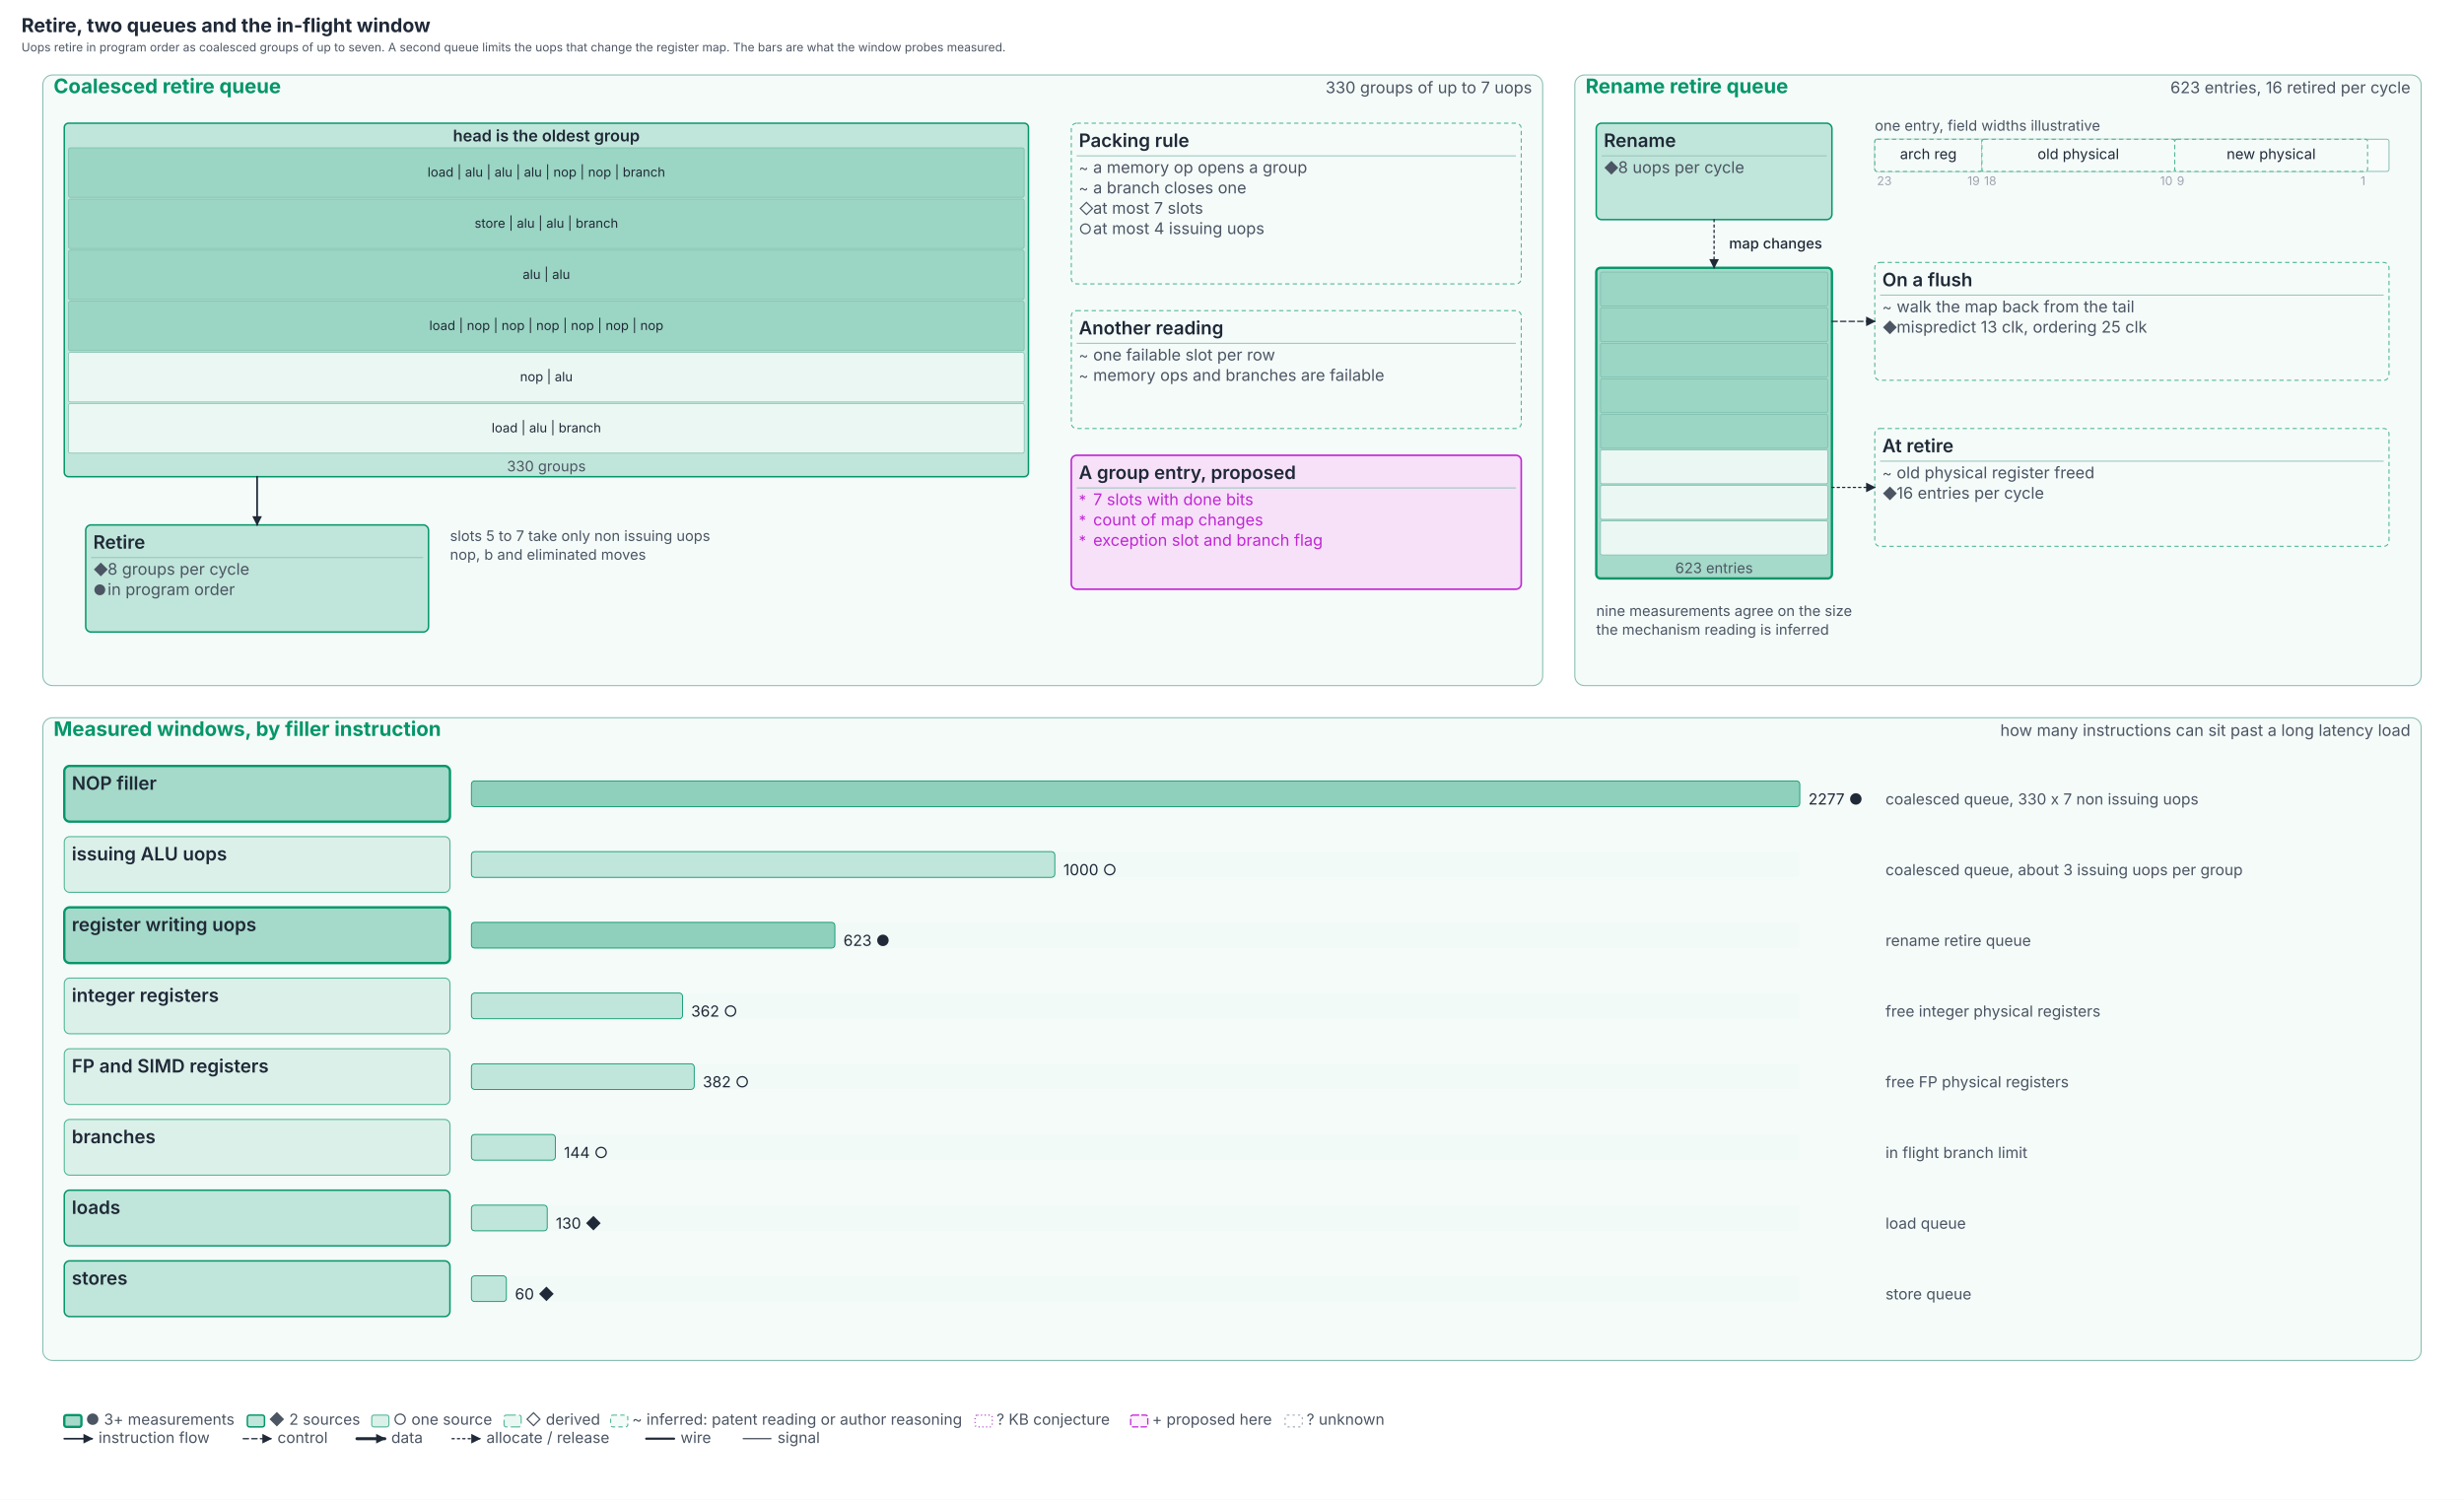
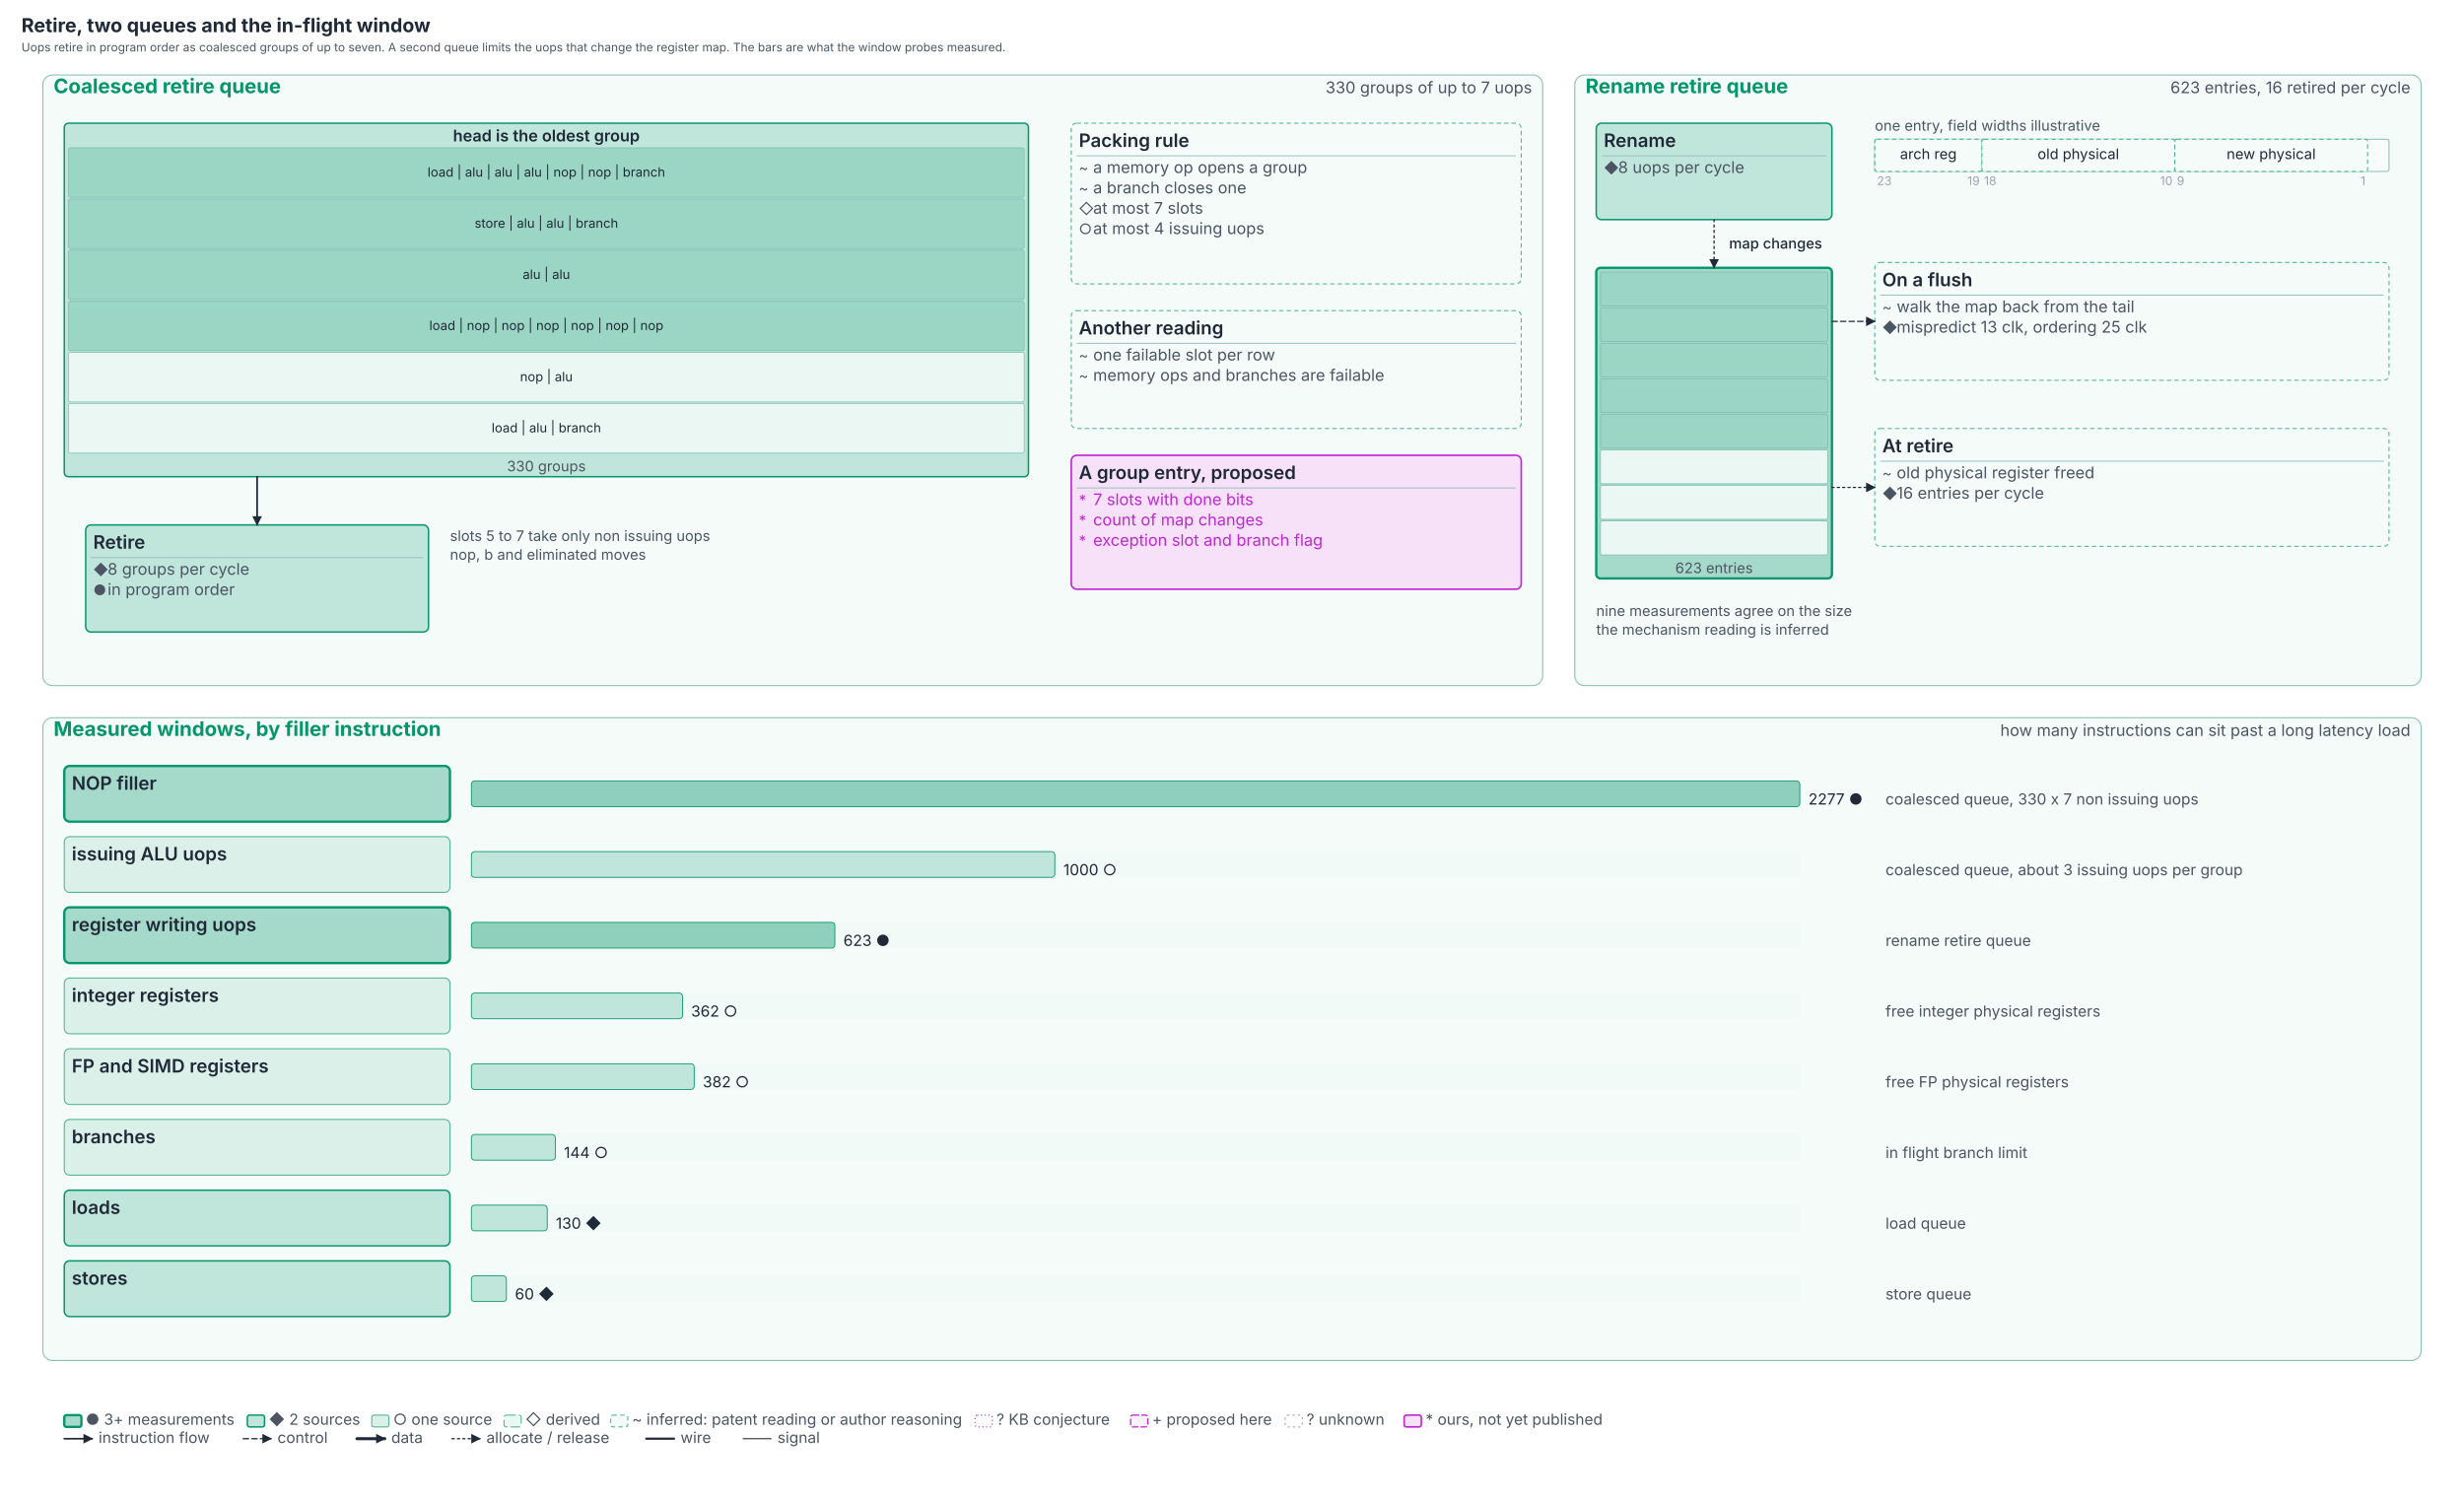
<svg xmlns="http://www.w3.org/2000/svg" viewBox="0 0 2300 1400" width="2300" height="1400" role="img" aria-label="Retire, two queues and the in-flight window" font-family="Inter, 'Helvetica Neue', Arial, sans-serif" data-kinds="structure">
  <defs>
    <marker id="arrow" viewBox="0 0 10 10" refX="9" refY="5" markerWidth="9" markerHeight="9" markerUnits="userSpaceOnUse" orient="auto-start-reverse">
      <path d="M0,0 L10,5 L0,10 z" fill="#1f2937" />
    </marker>
    <marker id="arrowrev" viewBox="0 0 10 10" refX="1" refY="5" markerWidth="9" markerHeight="9" markerUnits="userSpaceOnUse" orient="auto-start-reverse">
      <path d="M10,0 L0,5 L10,10 z" fill="#1f2937" />
    </marker>
  </defs>
  <rect x="0" y="0" width="2300" height="1400" fill="#ffffff" />
  <text x="20" y="30" font-family="Inter, 'Helvetica Neue', Arial, sans-serif" font-size="18" font-weight="700" fill="#1f2937">Retire, two queues and the in-flight window</text>
  <text x="20" y="48" font-family="Inter, 'Helvetica Neue', Arial, sans-serif" font-size="11" fill="#4b5563">Uops retire in program order as coalesced groups of up to seven. A second queue limits the uops that change the register map. The bars are what the window probes measured.</text>
  <rect x="40.0" y="70.0" width="1400.0" height="570.0" rx="9" fill="#f5fbf9" stroke="#8abfb3" stroke-width="1" />
  <text x="50.0" y="87.0" font-family="Inter, 'Helvetica Neue', Arial, sans-serif" font-size="18.75" font-weight="700" fill="#059669" text-anchor="start">Coalesced retire queue</text>
  <text x="1430.0" y="87.0" font-family="Inter, 'Helvetica Neue', Arial, sans-serif" font-size="15" font-weight="400" fill="#4b5563" text-anchor="end">330 groups of up to 7 uops</text>
  <rect x="1470.0" y="70.0" width="790.0" height="570.0" rx="9" fill="#f5fbf9" stroke="#8abfb3" stroke-width="1" />
  <text x="1480.0" y="87.0" font-family="Inter, 'Helvetica Neue', Arial, sans-serif" font-size="18.75" font-weight="700" fill="#059669" text-anchor="start">Rename retire queue</text>
  <text x="2250.0" y="87.0" font-family="Inter, 'Helvetica Neue', Arial, sans-serif" font-size="15" font-weight="400" fill="#4b5563" text-anchor="end">623 entries, 16 retired per cycle</text>
  <rect x="40.0" y="670.0" width="2220.0" height="600.0" rx="9" fill="#f5fbf9" stroke="#8abfb3" stroke-width="1" />
  <text x="50.0" y="687.0" font-family="Inter, 'Helvetica Neue', Arial, sans-serif" font-size="18.75" font-weight="700" fill="#059669" text-anchor="start">Measured windows, by filler instruction</text>
  <text x="2250.0" y="687.0" font-family="Inter, 'Helvetica Neue', Arial, sans-serif" font-size="15" font-weight="400" fill="#4b5563" text-anchor="end">how many instructions can sit past a long latency load</text>
  <rect x="440.0" y="729.0" width="1240.0" height="24.0" rx="3" fill="#f2faf8" stroke="none" stroke-width="1" />
  <rect x="440.0" y="729.0" width="1240.0" height="24.0" rx="3" fill="#8ed0bc" stroke="#059669" stroke-width="0.8" />
  <rect x="440.0" y="795.0" width="1240.0" height="24.0" rx="3" fill="#f2faf8" stroke="none" stroke-width="1" />
  <rect x="440.0" y="795.0" width="544.6" height="24.0" rx="3" fill="#c0e5da" stroke="#059669" stroke-width="0.8" />
  <rect x="440.0" y="861.0" width="1240.0" height="24.0" rx="3" fill="#f2faf8" stroke="none" stroke-width="1" />
  <rect x="440.0" y="861.0" width="339.3" height="24.0" rx="3" fill="#8ed0bc" stroke="#059669" stroke-width="0.8" />
  <rect x="440.0" y="927.0" width="1240.0" height="24.0" rx="3" fill="#f2faf8" stroke="none" stroke-width="1" />
  <rect x="440.0" y="927.0" width="197.1" height="24.0" rx="3" fill="#c0e5da" stroke="#059669" stroke-width="0.8" />
  <rect x="440.0" y="993.0" width="1240.0" height="24.0" rx="3" fill="#f2faf8" stroke="none" stroke-width="1" />
  <rect x="440.0" y="993.0" width="208.0" height="24.0" rx="3" fill="#c0e5da" stroke="#059669" stroke-width="0.8" />
  <rect x="440.0" y="1059.0" width="1240.0" height="24.0" rx="3" fill="#f2faf8" stroke="none" stroke-width="1" />
  <rect x="440.0" y="1059.0" width="78.4" height="24.0" rx="3" fill="#c0e5da" stroke="#059669" stroke-width="0.8" />
  <rect x="440.0" y="1125.0" width="1240.0" height="24.0" rx="3" fill="#f2faf8" stroke="none" stroke-width="1" />
  <rect x="440.0" y="1125.0" width="70.8" height="24.0" rx="3" fill="#c0e5da" stroke="#059669" stroke-width="0.8" />
  <rect x="440.0" y="1191.0" width="1240.0" height="24.0" rx="3" fill="#f2faf8" stroke="none" stroke-width="1" />
  <rect x="440.0" y="1191.0" width="32.7" height="24.0" rx="3" fill="#c0e5da" stroke="#059669" stroke-width="0.8" />
  <rect x="60.0" y="115.0" width="900.0" height="330.0" rx="4" fill="#c0e5da" stroke="#059669" stroke-width="1.4" />
  <rect x="64.0" y="138.0" width="892.0" height="46.2" rx="1.5" fill="#9bd5c3" stroke="#75b9a8" stroke-width="0.6" />
  <rect x="64.0" y="185.8" width="892.0" height="46.2" rx="1.5" fill="#9bd5c3" stroke="#75b9a8" stroke-width="0.6" />
  <rect x="64.0" y="233.5" width="892.0" height="46.2" rx="1.5" fill="#9bd5c3" stroke="#75b9a8" stroke-width="0.6" />
  <rect x="64.0" y="281.2" width="892.0" height="46.2" rx="1.5" fill="#9bd5c3" stroke="#75b9a8" stroke-width="0.6" />
  <rect x="64.0" y="329.0" width="892.0" height="46.2" rx="1.5" fill="#ebf7f3" stroke="#75b9a8" stroke-width="0.6" />
  <rect x="64.0" y="376.8" width="892.0" height="46.2" rx="1.5" fill="#ebf7f3" stroke="#75b9a8" stroke-width="0.6" />
  <rect x="80.0" y="490.0" width="320.0" height="100.0" rx="5" fill="#c0e5da" stroke="#059669" stroke-width="1.4" />
  <line x1="85.0" y1="520.5" x2="395.0" y2="520.5" stroke="#9ec5be" stroke-width="1" />
  <rect x="1000.0" y="115.0" width="420.0" height="150.0" rx="5" fill="#f5fbf9" stroke="#50b696" stroke-width="1" stroke-dasharray="4 3" />
  <line x1="1005.0" y1="145.5" x2="1415.0" y2="145.5" stroke="#9ec5be" stroke-width="1" />
  <rect x="1000.0" y="290.0" width="420.0" height="110.0" rx="5" fill="#f5fbf9" stroke="#50b696" stroke-width="1" stroke-dasharray="4 3" />
  <line x1="1005.0" y1="320.5" x2="1415.0" y2="320.5" stroke="#9ec5be" stroke-width="1" />
  <rect x="1000.0" y="425.0" width="420.0" height="125.0" rx="5" fill="#f6e1f9" stroke="#c026d3" stroke-width="1.5" />
  <line x1="1005.0" y1="455.5" x2="1415.0" y2="455.5" stroke="#9ec5be" stroke-width="1" />
  <rect x="1490.0" y="115.0" width="220.0" height="90.0" rx="5" fill="#c0e5da" stroke="#059669" stroke-width="1.4" />
  <line x1="1495.0" y1="145.5" x2="1705.0" y2="145.5" stroke="#9ec5be" stroke-width="1" />
  <rect x="1490.0" y="250.0" width="220.0" height="290.0" rx="4" fill="#a5d9c9" stroke="#059669" stroke-width="2.2" />
  <rect x="1494.0" y="254.0" width="212.0" height="31.7" rx="1.5" fill="#9bd5c3" stroke="#75b9a8" stroke-width="0.6" />
  <rect x="1494.0" y="287.2" width="212.0" height="31.7" rx="1.5" fill="#9bd5c3" stroke="#75b9a8" stroke-width="0.6" />
  <rect x="1494.0" y="320.4" width="212.0" height="31.7" rx="1.5" fill="#9bd5c3" stroke="#75b9a8" stroke-width="0.6" />
  <rect x="1494.0" y="353.6" width="212.0" height="31.7" rx="1.5" fill="#9bd5c3" stroke="#75b9a8" stroke-width="0.6" />
  <rect x="1494.0" y="386.8" width="212.0" height="31.7" rx="1.5" fill="#9bd5c3" stroke="#75b9a8" stroke-width="0.6" />
  <rect x="1494.0" y="419.9" width="212.0" height="31.7" rx="1.5" fill="#ebf7f3" stroke="#75b9a8" stroke-width="0.6" />
  <rect x="1494.0" y="453.1" width="212.0" height="31.7" rx="1.5" fill="#ebf7f3" stroke="#75b9a8" stroke-width="0.6" />
  <rect x="1494.0" y="486.3" width="212.0" height="31.7" rx="1.5" fill="#ebf7f3" stroke="#75b9a8" stroke-width="0.6" />
  <rect x="1750.0" y="130.0" width="480.0" height="30.0" rx="2" fill="#f8fcfa" stroke="#94c2b9" stroke-width="1" />
  <rect x="1750.0" y="130.0" width="100.0" height="30.0" rx="2" fill="#f5fbf9" stroke="#50b696" stroke-width="1" stroke-dasharray="4 3" />
  <rect x="1850.0" y="130.0" width="180.0" height="30.0" rx="2" fill="#f5fbf9" stroke="#50b696" stroke-width="1" stroke-dasharray="4 3" />
  <rect x="2030.0" y="130.0" width="180.0" height="30.0" rx="2" fill="#f5fbf9" stroke="#50b696" stroke-width="1" stroke-dasharray="4 3" />
  <rect x="1750.0" y="245.0" width="480.0" height="110.0" rx="5" fill="#f5fbf9" stroke="#50b696" stroke-width="1" stroke-dasharray="4 3" />
  <line x1="1755.0" y1="275.5" x2="2225.0" y2="275.5" stroke="#9ec5be" stroke-width="1" />
  <rect x="1750.0" y="400.0" width="480.0" height="110.0" rx="5" fill="#f5fbf9" stroke="#50b696" stroke-width="1" stroke-dasharray="4 3" />
  <line x1="1755.0" y1="430.5" x2="2225.0" y2="430.5" stroke="#9ec5be" stroke-width="1" />
  <rect x="60.0" y="715.0" width="360.0" height="52.0" rx="5" fill="#a5d9c9" stroke="#059669" stroke-width="2.2" />
  <rect x="60.0" y="781.0" width="360.0" height="52.0" rx="5" fill="#dcf0ea" stroke="#50b696" stroke-width="1" />
  <rect x="60.0" y="847.0" width="360.0" height="52.0" rx="5" fill="#a5d9c9" stroke="#059669" stroke-width="2.2" />
  <rect x="60.0" y="913.0" width="360.0" height="52.0" rx="5" fill="#dcf0ea" stroke="#50b696" stroke-width="1" />
  <rect x="60.0" y="979.0" width="360.0" height="52.0" rx="5" fill="#dcf0ea" stroke="#50b696" stroke-width="1" />
  <rect x="60.0" y="1045.0" width="360.0" height="52.0" rx="5" fill="#dcf0ea" stroke="#50b696" stroke-width="1" />
  <rect x="60.0" y="1111.0" width="360.0" height="52.0" rx="5" fill="#c0e5da" stroke="#059669" stroke-width="1.4" />
  <rect x="60.0" y="1177.0" width="360.0" height="52.0" rx="5" fill="#c0e5da" stroke="#059669" stroke-width="1.4" />
  <polyline points="240.0,445.0 240.0,490.0" fill="none" stroke="#1f2937" stroke-width="1.6" marker-end="url(#arrow)" stroke-linejoin="round" stroke-linecap="round" data-eid="0" data-src="crq" data-dst="commit" />
  <polyline points="1600.0,205.0 1600.0,250.0" fill="none" stroke="#1f2937" stroke-width="1.2" stroke-dasharray="2 3" marker-end="url(#arrow)" stroke-linejoin="round" stroke-linecap="round" data-eid="1" data-src="rename" data-dst="rrq" />
  <polyline points="1710.0,300.0 1750.0,300.0" fill="none" stroke="#1f2937" stroke-width="1.2" stroke-dasharray="5 3" marker-end="url(#arrow)" stroke-linejoin="round" stroke-linecap="round" data-eid="2" data-src="rrq" data-dst="walkback" />
  <polyline points="1710.0,455.0 1750.0,455.0" fill="none" stroke="#1f2937" stroke-width="1.2" stroke-dasharray="2 3" marker-end="url(#arrow)" stroke-linejoin="round" stroke-linecap="round" data-eid="3" data-src="rrq" data-dst="free" />
  <text x="510.0" y="164.9" font-family="Inter, 'Helvetica Neue', Arial, sans-serif" font-size="12" font-weight="400" fill="#1f2937" text-anchor="middle">load | alu | alu | alu | nop | nop | branch</text>
  <text x="510.0" y="212.6" font-family="Inter, 'Helvetica Neue', Arial, sans-serif" font-size="12" font-weight="400" fill="#1f2937" text-anchor="middle">store | alu | alu | branch</text>
  <text x="510.0" y="260.4" font-family="Inter, 'Helvetica Neue', Arial, sans-serif" font-size="12" font-weight="400" fill="#1f2937" text-anchor="middle">alu | alu</text>
  <text x="510.0" y="308.1" font-family="Inter, 'Helvetica Neue', Arial, sans-serif" font-size="12" font-weight="400" fill="#1f2937" text-anchor="middle">load | nop | nop | nop | nop | nop | nop</text>
  <text x="510.0" y="355.9" font-family="Inter, 'Helvetica Neue', Arial, sans-serif" font-size="12" font-weight="400" fill="#1f2937" text-anchor="middle">nop | alu</text>
  <text x="510.0" y="403.6" font-family="Inter, 'Helvetica Neue', Arial, sans-serif" font-size="12" font-weight="400" fill="#1f2937" text-anchor="middle">load | alu | branch</text>
  <text x="510.0" y="132.0" font-family="Inter, 'Helvetica Neue', Arial, sans-serif" font-size="15" font-weight="600" fill="#1f2937" text-anchor="middle">head is the oldest group</text>
  <text x="510.0" y="440.0" font-family="Inter, 'Helvetica Neue', Arial, sans-serif" font-size="13.5" font-weight="400" fill="#4b5563" text-anchor="middle">330 groups</text>
  <text x="87.0" y="512.2" font-family="Inter, 'Helvetica Neue', Arial, sans-serif" font-size="17.25" font-weight="600" fill="#1f2937" text-anchor="start">Retire</text>
  <text x="87.0" y="536.5" font-family="Inter, 'Helvetica Neue', Arial, sans-serif" font-size="13.5" font-weight="400" fill="#4b5563" text-anchor="start">◆</text>
  <text x="100.4" y="536.5" font-family="Inter, 'Helvetica Neue', Arial, sans-serif" font-size="15" font-weight="400" fill="#4b5563" text-anchor="start">8 groups per cycle</text>
  <text x="87.0" y="555.5" font-family="Inter, 'Helvetica Neue', Arial, sans-serif" font-size="13.5" font-weight="400" fill="#4b5563" text-anchor="start">●</text>
  <text x="100.4" y="555.5" font-family="Inter, 'Helvetica Neue', Arial, sans-serif" font-size="15" font-weight="400" fill="#4b5563" text-anchor="start">in program order</text>
  <text x="420.0" y="505.0" font-family="Inter, 'Helvetica Neue', Arial, sans-serif" font-size="13.5" font-weight="400" fill="#4b5563" text-anchor="start" data-owner="slots">slots 5 to 7 take only non issuing uops</text>
  <text x="420.0" y="522.5" font-family="Inter, 'Helvetica Neue', Arial, sans-serif" font-size="13.5" font-weight="400" fill="#4b5563" text-anchor="start" data-owner="slots">nop, b and eliminated moves</text>
  <text x="1007.0" y="137.2" font-family="Inter, 'Helvetica Neue', Arial, sans-serif" font-size="17.25" font-weight="600" fill="#1f2937" text-anchor="start">Packing rule</text>
  <text x="1007.0" y="161.5" font-family="Inter, 'Helvetica Neue', Arial, sans-serif" font-size="13.5" font-weight="400" fill="#4b5563" text-anchor="start">~</text>
  <text x="1020.4" y="161.5" font-family="Inter, 'Helvetica Neue', Arial, sans-serif" font-size="15" font-weight="400" fill="#4b5563" text-anchor="start">a memory op opens a group</text>
  <text x="1007.0" y="180.5" font-family="Inter, 'Helvetica Neue', Arial, sans-serif" font-size="13.5" font-weight="400" fill="#4b5563" text-anchor="start">~</text>
  <text x="1020.4" y="180.5" font-family="Inter, 'Helvetica Neue', Arial, sans-serif" font-size="15" font-weight="400" fill="#4b5563" text-anchor="start">a branch closes one</text>
  <text x="1007.0" y="199.5" font-family="Inter, 'Helvetica Neue', Arial, sans-serif" font-size="13.5" font-weight="400" fill="#4b5563" text-anchor="start">◇</text>
  <text x="1020.4" y="199.5" font-family="Inter, 'Helvetica Neue', Arial, sans-serif" font-size="15" font-weight="400" fill="#4b5563" text-anchor="start">at most 7 slots</text>
  <text x="1007.0" y="218.5" font-family="Inter, 'Helvetica Neue', Arial, sans-serif" font-size="13.5" font-weight="400" fill="#4b5563" text-anchor="start">○</text>
  <text x="1020.4" y="218.5" font-family="Inter, 'Helvetica Neue', Arial, sans-serif" font-size="15" font-weight="400" fill="#4b5563" text-anchor="start">at most 4 issuing uops</text>
  <text x="1007.0" y="312.2" font-family="Inter, 'Helvetica Neue', Arial, sans-serif" font-size="17.25" font-weight="600" fill="#1f2937" text-anchor="start">Another reading</text>
  <text x="1007.0" y="336.5" font-family="Inter, 'Helvetica Neue', Arial, sans-serif" font-size="13.5" font-weight="400" fill="#4b5563" text-anchor="start">~</text>
  <text x="1020.4" y="336.5" font-family="Inter, 'Helvetica Neue', Arial, sans-serif" font-size="15" font-weight="400" fill="#4b5563" text-anchor="start">one failable slot per row</text>
  <text x="1007.0" y="355.5" font-family="Inter, 'Helvetica Neue', Arial, sans-serif" font-size="13.5" font-weight="400" fill="#4b5563" text-anchor="start">~</text>
  <text x="1020.4" y="355.5" font-family="Inter, 'Helvetica Neue', Arial, sans-serif" font-size="15" font-weight="400" fill="#4b5563" text-anchor="start">memory ops and branches are failable</text>
  <text x="1007.0" y="447.2" font-family="Inter, 'Helvetica Neue', Arial, sans-serif" font-size="17.25" font-weight="600" fill="#1f2937" text-anchor="start">A group entry, proposed</text>
  <text x="1007.0" y="471.5" font-family="Inter, 'Helvetica Neue', Arial, sans-serif" font-size="13.5" font-weight="400" fill="#c026d3" text-anchor="start">*</text>
  <text x="1020.4" y="471.5" font-family="Inter, 'Helvetica Neue', Arial, sans-serif" font-size="15" font-weight="400" fill="#c026d3" text-anchor="start">7 slots with done bits</text>
  <text x="1007.0" y="490.5" font-family="Inter, 'Helvetica Neue', Arial, sans-serif" font-size="13.5" font-weight="400" fill="#c026d3" text-anchor="start">*</text>
  <text x="1020.4" y="490.5" font-family="Inter, 'Helvetica Neue', Arial, sans-serif" font-size="15" font-weight="400" fill="#c026d3" text-anchor="start">count of map changes</text>
  <text x="1007.0" y="509.5" font-family="Inter, 'Helvetica Neue', Arial, sans-serif" font-size="13.5" font-weight="400" fill="#c026d3" text-anchor="start">*</text>
  <text x="1020.4" y="509.5" font-family="Inter, 'Helvetica Neue', Arial, sans-serif" font-size="15" font-weight="400" fill="#c026d3" text-anchor="start">exception slot and branch flag</text>
  <text x="1497.0" y="137.2" font-family="Inter, 'Helvetica Neue', Arial, sans-serif" font-size="17.25" font-weight="600" fill="#1f2937" text-anchor="start">Rename</text>
  <text x="1497.0" y="161.5" font-family="Inter, 'Helvetica Neue', Arial, sans-serif" font-size="13.5" font-weight="400" fill="#4b5563" text-anchor="start">◆</text>
  <text x="1510.4" y="161.5" font-family="Inter, 'Helvetica Neue', Arial, sans-serif" font-size="15" font-weight="400" fill="#4b5563" text-anchor="start">8 uops per cycle</text>
  <text x="1600.0" y="535.0" font-family="Inter, 'Helvetica Neue', Arial, sans-serif" font-size="13.5" font-weight="400" fill="#4b5563" text-anchor="middle">623 entries</text>
  <text x="1614.0" y="232.0" font-family="Inter, 'Helvetica Neue', Arial, sans-serif" font-size="13.5" font-weight="500" fill="#1f2937" text-anchor="start" data-owner="1">map changes</text>
  <text x="1800.0" y="148.5" font-family="Inter, 'Helvetica Neue', Arial, sans-serif" font-size="13.5" font-weight="400" fill="#1f2937" text-anchor="middle">arch reg</text>
  <text x="1752.0" y="172.8" font-family="Inter, 'Helvetica Neue', Arial, sans-serif" font-size="11.25" font-weight="400" fill="#9ca3af" text-anchor="start">23</text>
  <text x="1848.0" y="172.8" font-family="Inter, 'Helvetica Neue', Arial, sans-serif" font-size="11.25" font-weight="400" fill="#9ca3af" text-anchor="end">19</text>
  <text x="1940.0" y="148.5" font-family="Inter, 'Helvetica Neue', Arial, sans-serif" font-size="13.5" font-weight="400" fill="#1f2937" text-anchor="middle">old physical</text>
  <text x="1852.0" y="172.8" font-family="Inter, 'Helvetica Neue', Arial, sans-serif" font-size="11.25" font-weight="400" fill="#9ca3af" text-anchor="start">18</text>
  <text x="2028.0" y="172.8" font-family="Inter, 'Helvetica Neue', Arial, sans-serif" font-size="11.25" font-weight="400" fill="#9ca3af" text-anchor="end">10</text>
  <text x="2120.0" y="148.5" font-family="Inter, 'Helvetica Neue', Arial, sans-serif" font-size="13.5" font-weight="400" fill="#1f2937" text-anchor="middle">new physical</text>
  <text x="2032.0" y="172.8" font-family="Inter, 'Helvetica Neue', Arial, sans-serif" font-size="11.25" font-weight="400" fill="#9ca3af" text-anchor="start">9</text>
  <text x="2208.0" y="172.8" font-family="Inter, 'Helvetica Neue', Arial, sans-serif" font-size="11.25" font-weight="400" fill="#9ca3af" text-anchor="end">1</text>
  <text x="1750.0" y="122.0" font-family="Inter, 'Helvetica Neue', Arial, sans-serif" font-size="13.5" font-weight="400" fill="#4b5563" text-anchor="start" data-owner="rrq-note">one entry, field widths illustrative</text>
  <text x="1757.0" y="267.2" font-family="Inter, 'Helvetica Neue', Arial, sans-serif" font-size="17.25" font-weight="600" fill="#1f2937" text-anchor="start">On a flush</text>
  <text x="1757.0" y="291.5" font-family="Inter, 'Helvetica Neue', Arial, sans-serif" font-size="13.5" font-weight="400" fill="#4b5563" text-anchor="start">~</text>
  <text x="1770.4" y="291.5" font-family="Inter, 'Helvetica Neue', Arial, sans-serif" font-size="15" font-weight="400" fill="#4b5563" text-anchor="start">walk the map back from the tail</text>
  <text x="1757.0" y="310.5" font-family="Inter, 'Helvetica Neue', Arial, sans-serif" font-size="13.5" font-weight="400" fill="#4b5563" text-anchor="start">◆</text>
  <text x="1770.4" y="310.5" font-family="Inter, 'Helvetica Neue', Arial, sans-serif" font-size="15" font-weight="400" fill="#4b5563" text-anchor="start">mispredict 13 clk, ordering 25 clk</text>
  <text x="1757.0" y="422.2" font-family="Inter, 'Helvetica Neue', Arial, sans-serif" font-size="17.25" font-weight="600" fill="#1f2937" text-anchor="start">At retire</text>
  <text x="1757.0" y="446.5" font-family="Inter, 'Helvetica Neue', Arial, sans-serif" font-size="13.5" font-weight="400" fill="#4b5563" text-anchor="start">~</text>
  <text x="1770.4" y="446.5" font-family="Inter, 'Helvetica Neue', Arial, sans-serif" font-size="15" font-weight="400" fill="#4b5563" text-anchor="start">old physical register freed</text>
  <text x="1757.0" y="465.5" font-family="Inter, 'Helvetica Neue', Arial, sans-serif" font-size="13.5" font-weight="400" fill="#4b5563" text-anchor="start">◆</text>
  <text x="1770.4" y="465.5" font-family="Inter, 'Helvetica Neue', Arial, sans-serif" font-size="15" font-weight="400" fill="#4b5563" text-anchor="start">16 entries per cycle</text>
  <text x="1490.0" y="575.0" font-family="Inter, 'Helvetica Neue', Arial, sans-serif" font-size="13.5" font-weight="400" fill="#4b5563" text-anchor="start" data-owner="rrq-tags">nine measurements agree on the size</text>
  <text x="1490.0" y="592.5" font-family="Inter, 'Helvetica Neue', Arial, sans-serif" font-size="13.5" font-weight="400" fill="#4b5563" text-anchor="start" data-owner="rrq-tags">the mechanism reading is inferred</text>
  <text x="67.0" y="737.2" font-family="Inter, 'Helvetica Neue', Arial, sans-serif" font-size="17.25" font-weight="600" fill="#1f2937" text-anchor="start">NOP filler</text>
  <text x="1688.0" y="751.0" font-family="Inter, 'Helvetica Neue', Arial, sans-serif" font-size="14.25" font-weight="400" fill="#1f2937" text-anchor="start" data-owner="w_nop">2277 ●</text>
  <text x="1760.0" y="751.0" font-family="Inter, 'Helvetica Neue', Arial, sans-serif" font-size="14.25" font-weight="400" fill="#4b5563" text-anchor="start" data-owner="w_nop">coalesced queue, 330 x 7 non issuing uops</text>
  <text x="67.0" y="803.2" font-family="Inter, 'Helvetica Neue', Arial, sans-serif" font-size="17.25" font-weight="600" fill="#1f2937" text-anchor="start">issuing ALU uops</text>
  <text x="992.6" y="817.0" font-family="Inter, 'Helvetica Neue', Arial, sans-serif" font-size="14.25" font-weight="400" fill="#1f2937" text-anchor="start" data-owner="w_issuing">1000 ○</text>
  <text x="1760.0" y="817.0" font-family="Inter, 'Helvetica Neue', Arial, sans-serif" font-size="14.25" font-weight="400" fill="#4b5563" text-anchor="start" data-owner="w_issuing">coalesced queue, about 3 issuing uops per group</text>
  <text x="67.0" y="869.2" font-family="Inter, 'Helvetica Neue', Arial, sans-serif" font-size="17.25" font-weight="600" fill="#1f2937" text-anchor="start">register writing uops</text>
  <text x="787.3" y="883.0" font-family="Inter, 'Helvetica Neue', Arial, sans-serif" font-size="14.25" font-weight="400" fill="#1f2937" text-anchor="start" data-owner="w_regwrite">623 ●</text>
  <text x="1760.0" y="883.0" font-family="Inter, 'Helvetica Neue', Arial, sans-serif" font-size="14.25" font-weight="400" fill="#4b5563" text-anchor="start" data-owner="w_regwrite">rename retire queue</text>
  <text x="67.0" y="935.2" font-family="Inter, 'Helvetica Neue', Arial, sans-serif" font-size="17.25" font-weight="600" fill="#1f2937" text-anchor="start">integer registers</text>
  <text x="645.1" y="949.0" font-family="Inter, 'Helvetica Neue', Arial, sans-serif" font-size="14.25" font-weight="400" fill="#1f2937" text-anchor="start" data-owner="w_intreg">362 ○</text>
  <text x="1760.0" y="949.0" font-family="Inter, 'Helvetica Neue', Arial, sans-serif" font-size="14.25" font-weight="400" fill="#4b5563" text-anchor="start" data-owner="w_intreg">free integer physical registers</text>
  <text x="67.0" y="1001.2" font-family="Inter, 'Helvetica Neue', Arial, sans-serif" font-size="17.25" font-weight="600" fill="#1f2937" text-anchor="start">FP and SIMD registers</text>
  <text x="656.0" y="1015.0" font-family="Inter, 'Helvetica Neue', Arial, sans-serif" font-size="14.25" font-weight="400" fill="#1f2937" text-anchor="start" data-owner="w_fpreg">382 ○</text>
  <text x="1760.0" y="1015.0" font-family="Inter, 'Helvetica Neue', Arial, sans-serif" font-size="14.25" font-weight="400" fill="#4b5563" text-anchor="start" data-owner="w_fpreg">free FP physical registers</text>
  <text x="67.0" y="1067.2" font-family="Inter, 'Helvetica Neue', Arial, sans-serif" font-size="17.25" font-weight="600" fill="#1f2937" text-anchor="start">branches</text>
  <text x="526.4" y="1081.0" font-family="Inter, 'Helvetica Neue', Arial, sans-serif" font-size="14.25" font-weight="400" fill="#1f2937" text-anchor="start" data-owner="w_branches">144 ○</text>
  <text x="1760.0" y="1081.0" font-family="Inter, 'Helvetica Neue', Arial, sans-serif" font-size="14.25" font-weight="400" fill="#4b5563" text-anchor="start" data-owner="w_branches">in flight branch limit</text>
  <text x="67.0" y="1133.2" font-family="Inter, 'Helvetica Neue', Arial, sans-serif" font-size="17.25" font-weight="600" fill="#1f2937" text-anchor="start">loads</text>
  <text x="518.8" y="1147.0" font-family="Inter, 'Helvetica Neue', Arial, sans-serif" font-size="14.25" font-weight="400" fill="#1f2937" text-anchor="start" data-owner="w_loads">130 ◆</text>
  <text x="1760.0" y="1147.0" font-family="Inter, 'Helvetica Neue', Arial, sans-serif" font-size="14.25" font-weight="400" fill="#4b5563" text-anchor="start" data-owner="w_loads">load queue</text>
  <text x="67.0" y="1199.2" font-family="Inter, 'Helvetica Neue', Arial, sans-serif" font-size="17.25" font-weight="600" fill="#1f2937" text-anchor="start">stores</text>
  <text x="480.7" y="1213.0" font-family="Inter, 'Helvetica Neue', Arial, sans-serif" font-size="14.25" font-weight="400" fill="#1f2937" text-anchor="start" data-owner="w_stores">60 ◆</text>
  <text x="1760.0" y="1213.0" font-family="Inter, 'Helvetica Neue', Arial, sans-serif" font-size="14.25" font-weight="400" fill="#4b5563" text-anchor="start" data-owner="w_stores">store queue</text>
  <rect x="60.0" y="1321.0" width="16.0" height="11.0" rx="2" fill="#a5d9c9" stroke="#059669" stroke-width="2.2" />
  <text x="80.0" y="1330.0" font-family="Inter, 'Helvetica Neue', Arial, sans-serif" font-size="14.25" font-weight="400" fill="#4b5563" text-anchor="start">● 3+ measurements</text>
  <rect x="230.9" y="1321.0" width="16.0" height="11.0" rx="2" fill="#c0e5da" stroke="#059669" stroke-width="1.4" />
  <text x="250.9" y="1330.0" font-family="Inter, 'Helvetica Neue', Arial, sans-serif" font-size="14.25" font-weight="400" fill="#4b5563" text-anchor="start">◆ 2 sources</text>
  <rect x="347.0" y="1321.0" width="16.0" height="11.0" rx="2" fill="#dcf0ea" stroke="#50b696" stroke-width="1" />
  <text x="367.0" y="1330.0" font-family="Inter, 'Helvetica Neue', Arial, sans-serif" font-size="14.25" font-weight="400" fill="#4b5563" text-anchor="start">○ one source</text>
  <rect x="470.5" y="1321.0" width="16.0" height="11.0" rx="2" fill="#ebf7f3" stroke="#50b696" stroke-width="1" stroke-dasharray="9 3" />
  <text x="490.5" y="1330.0" font-family="Inter, 'Helvetica Neue', Arial, sans-serif" font-size="14.25" font-weight="400" fill="#4b5563" text-anchor="start">◇ derived</text>
  <rect x="570.0" y="1321.0" width="16.0" height="11.0" rx="2" fill="#f5fbf9" stroke="#50b696" stroke-width="1" stroke-dasharray="4 3" />
  <text x="590.0" y="1330.0" font-family="Inter, 'Helvetica Neue', Arial, sans-serif" font-size="14.25" font-weight="400" fill="#4b5563" text-anchor="start">~ inferred: patent reading or author reasoning</text>
  <rect x="910.2" y="1321.0" width="16.0" height="11.0" rx="2" fill="none" stroke="#b258c5" stroke-width="1.3" stroke-dasharray="1 2.5" />
  <text x="930.2" y="1330.0" font-family="Inter, 'Helvetica Neue', Arial, sans-serif" font-size="14.25" font-weight="400" fill="#4b5563" text-anchor="start">? KB conjecture</text>
  <rect x="1055.4" y="1321.0" width="16.0" height="11.0" rx="2" fill="#fbf2fc" stroke="#c026d3" stroke-width="1.2" stroke-dasharray="6 2" />
  <text x="1075.4" y="1330.0" font-family="Inter, 'Helvetica Neue', Arial, sans-serif" font-size="14.25" font-weight="400" fill="#4b5563" text-anchor="start">+ proposed here</text>
  <rect x="1199.6" y="1321.0" width="16.0" height="11.0" rx="2" fill="none" stroke="#9ca3af" stroke-width="1" stroke-dasharray="2 3" />
  <text x="1219.6" y="1330.0" font-family="Inter, 'Helvetica Neue', Arial, sans-serif" font-size="14.25" font-weight="400" fill="#4b5563" text-anchor="start">? unknown</text>
+   <rect x="1310.7" y="1321.0" width="16.0" height="11.0" rx="2" fill="#f6e1f9" stroke="#c026d3" stroke-width="1.5" />
+   <text x="1330.7" y="1330.0" font-family="Inter, 'Helvetica Neue', Arial, sans-serif" font-size="14.25" font-weight="400" fill="#4b5563" text-anchor="start">* ours, not yet published</text>
  <polyline points="60.0,1343.0 86.0,1343.0" fill="none" stroke="#1f2937" stroke-width="1.6" marker-end="url(#arrow)" stroke-linejoin="round" stroke-linecap="round" />
  <text x="92.0" y="1347.0" font-family="Inter, 'Helvetica Neue', Arial, sans-serif" font-size="14.25" font-weight="400" fill="#4b5563" text-anchor="start">instruction flow</text>
  <polyline points="227.0,1343.0 253.0,1343.0" fill="none" stroke="#1f2937" stroke-width="1.2" stroke-dasharray="5 3" marker-end="url(#arrow)" stroke-linejoin="round" stroke-linecap="round" />
  <text x="259.0" y="1347.0" font-family="Inter, 'Helvetica Neue', Arial, sans-serif" font-size="14.25" font-weight="400" fill="#4b5563" text-anchor="start">control</text>
  <polyline points="333.2,1343.0 359.2,1343.0" fill="none" stroke="#1f2937" stroke-width="2.8" marker-end="url(#arrow)" stroke-linejoin="round" stroke-linecap="round" />
  <text x="365.2" y="1347.0" font-family="Inter, 'Helvetica Neue', Arial, sans-serif" font-size="14.25" font-weight="400" fill="#4b5563" text-anchor="start">data</text>
  <polyline points="422.0,1343.0 448.0,1343.0" fill="none" stroke="#1f2937" stroke-width="1.2" stroke-dasharray="2 3" marker-end="url(#arrow)" stroke-linejoin="round" stroke-linecap="round" />
  <text x="454.0" y="1347.0" font-family="Inter, 'Helvetica Neue', Arial, sans-serif" font-size="14.25" font-weight="400" fill="#4b5563" text-anchor="start">allocate / release</text>
  <polyline points="603.2,1343.0 629.2,1343.0" fill="none" stroke="#1f2937" stroke-width="2.0" stroke-linejoin="round" stroke-linecap="round" />
  <text x="635.2" y="1347.0" font-family="Inter, 'Helvetica Neue', Arial, sans-serif" font-size="14.25" font-weight="400" fill="#4b5563" text-anchor="start">wire</text>
  <polyline points="693.7,1343.0 719.7,1343.0" fill="none" stroke="#1f2937" stroke-width="1.0" stroke-linejoin="round" stroke-linecap="round" />
  <text x="725.7" y="1347.0" font-family="Inter, 'Helvetica Neue', Arial, sans-serif" font-size="14.25" font-weight="400" fill="#4b5563" text-anchor="start">signal</text>
  <g class="hot-layer">
    <rect class="hot" data-bid="crq" x="60.0" y="115.0" width="900.0" height="330.0" fill="transparent" stroke="none" pointer-events="all" />
    <rect class="hot" data-bid="commit" x="80.0" y="490.0" width="320.0" height="100.0" fill="transparent" stroke="none" pointer-events="all" />
    <rect class="hot" data-bid="rule" x="1000.0" y="115.0" width="420.0" height="150.0" fill="transparent" stroke="none" pointer-events="all" />
    <rect class="hot" data-bid="alt" x="1000.0" y="290.0" width="420.0" height="110.0" fill="transparent" stroke="none" pointer-events="all" />
    <rect class="hot" data-bid="group_entry" x="1000.0" y="425.0" width="420.0" height="125.0" fill="transparent" stroke="none" pointer-events="all" />
    <rect class="hot" data-bid="rename" x="1490.0" y="115.0" width="220.0" height="90.0" fill="transparent" stroke="none" pointer-events="all" />
    <rect class="hot" data-bid="rrq" x="1490.0" y="250.0" width="220.0" height="290.0" fill="transparent" stroke="none" pointer-events="all" />
    <rect class="hot" data-bid="rrq_entry" x="1750.0" y="130.0" width="480.0" height="45.0" fill="transparent" stroke="none" pointer-events="all" />
    <rect class="hot" data-bid="walkback" x="1750.0" y="245.0" width="480.0" height="110.0" fill="transparent" stroke="none" pointer-events="all" />
    <rect class="hot" data-bid="free" x="1750.0" y="400.0" width="480.0" height="110.0" fill="transparent" stroke="none" pointer-events="all" />
    <rect class="hot" data-bid="w_nop" x="60.0" y="715.0" width="360.0" height="52.0" fill="transparent" stroke="none" pointer-events="all" />
    <rect class="hot" data-bid="w_issuing" x="60.0" y="781.0" width="360.0" height="52.0" fill="transparent" stroke="none" pointer-events="all" />
    <rect class="hot" data-bid="w_regwrite" x="60.0" y="847.0" width="360.0" height="52.0" fill="transparent" stroke="none" pointer-events="all" />
    <rect class="hot" data-bid="w_intreg" x="60.0" y="913.0" width="360.0" height="52.0" fill="transparent" stroke="none" pointer-events="all" />
    <rect class="hot" data-bid="w_fpreg" x="60.0" y="979.0" width="360.0" height="52.0" fill="transparent" stroke="none" pointer-events="all" />
    <rect class="hot" data-bid="w_branches" x="60.0" y="1045.0" width="360.0" height="52.0" fill="transparent" stroke="none" pointer-events="all" />
    <rect class="hot" data-bid="w_loads" x="60.0" y="1111.0" width="360.0" height="52.0" fill="transparent" stroke="none" pointer-events="all" />
    <rect class="hot" data-bid="w_stores" x="60.0" y="1177.0" width="360.0" height="52.0" fill="transparent" stroke="none" pointer-events="all" />
    <rect class="hot hot-frame" data-bid="crq_f" x="40" y="70" width="1400" height="570" fill="transparent" stroke="none" pointer-events="none" />
    <rect class="hot hot-frame" data-bid="rrq_f" x="1470" y="70" width="790" height="570" fill="transparent" stroke="none" pointer-events="none" />
    <rect class="hot hot-frame" data-bid="win_f" x="40" y="670" width="2220" height="600" fill="transparent" stroke="none" pointer-events="none" />
  </g>
</svg>
